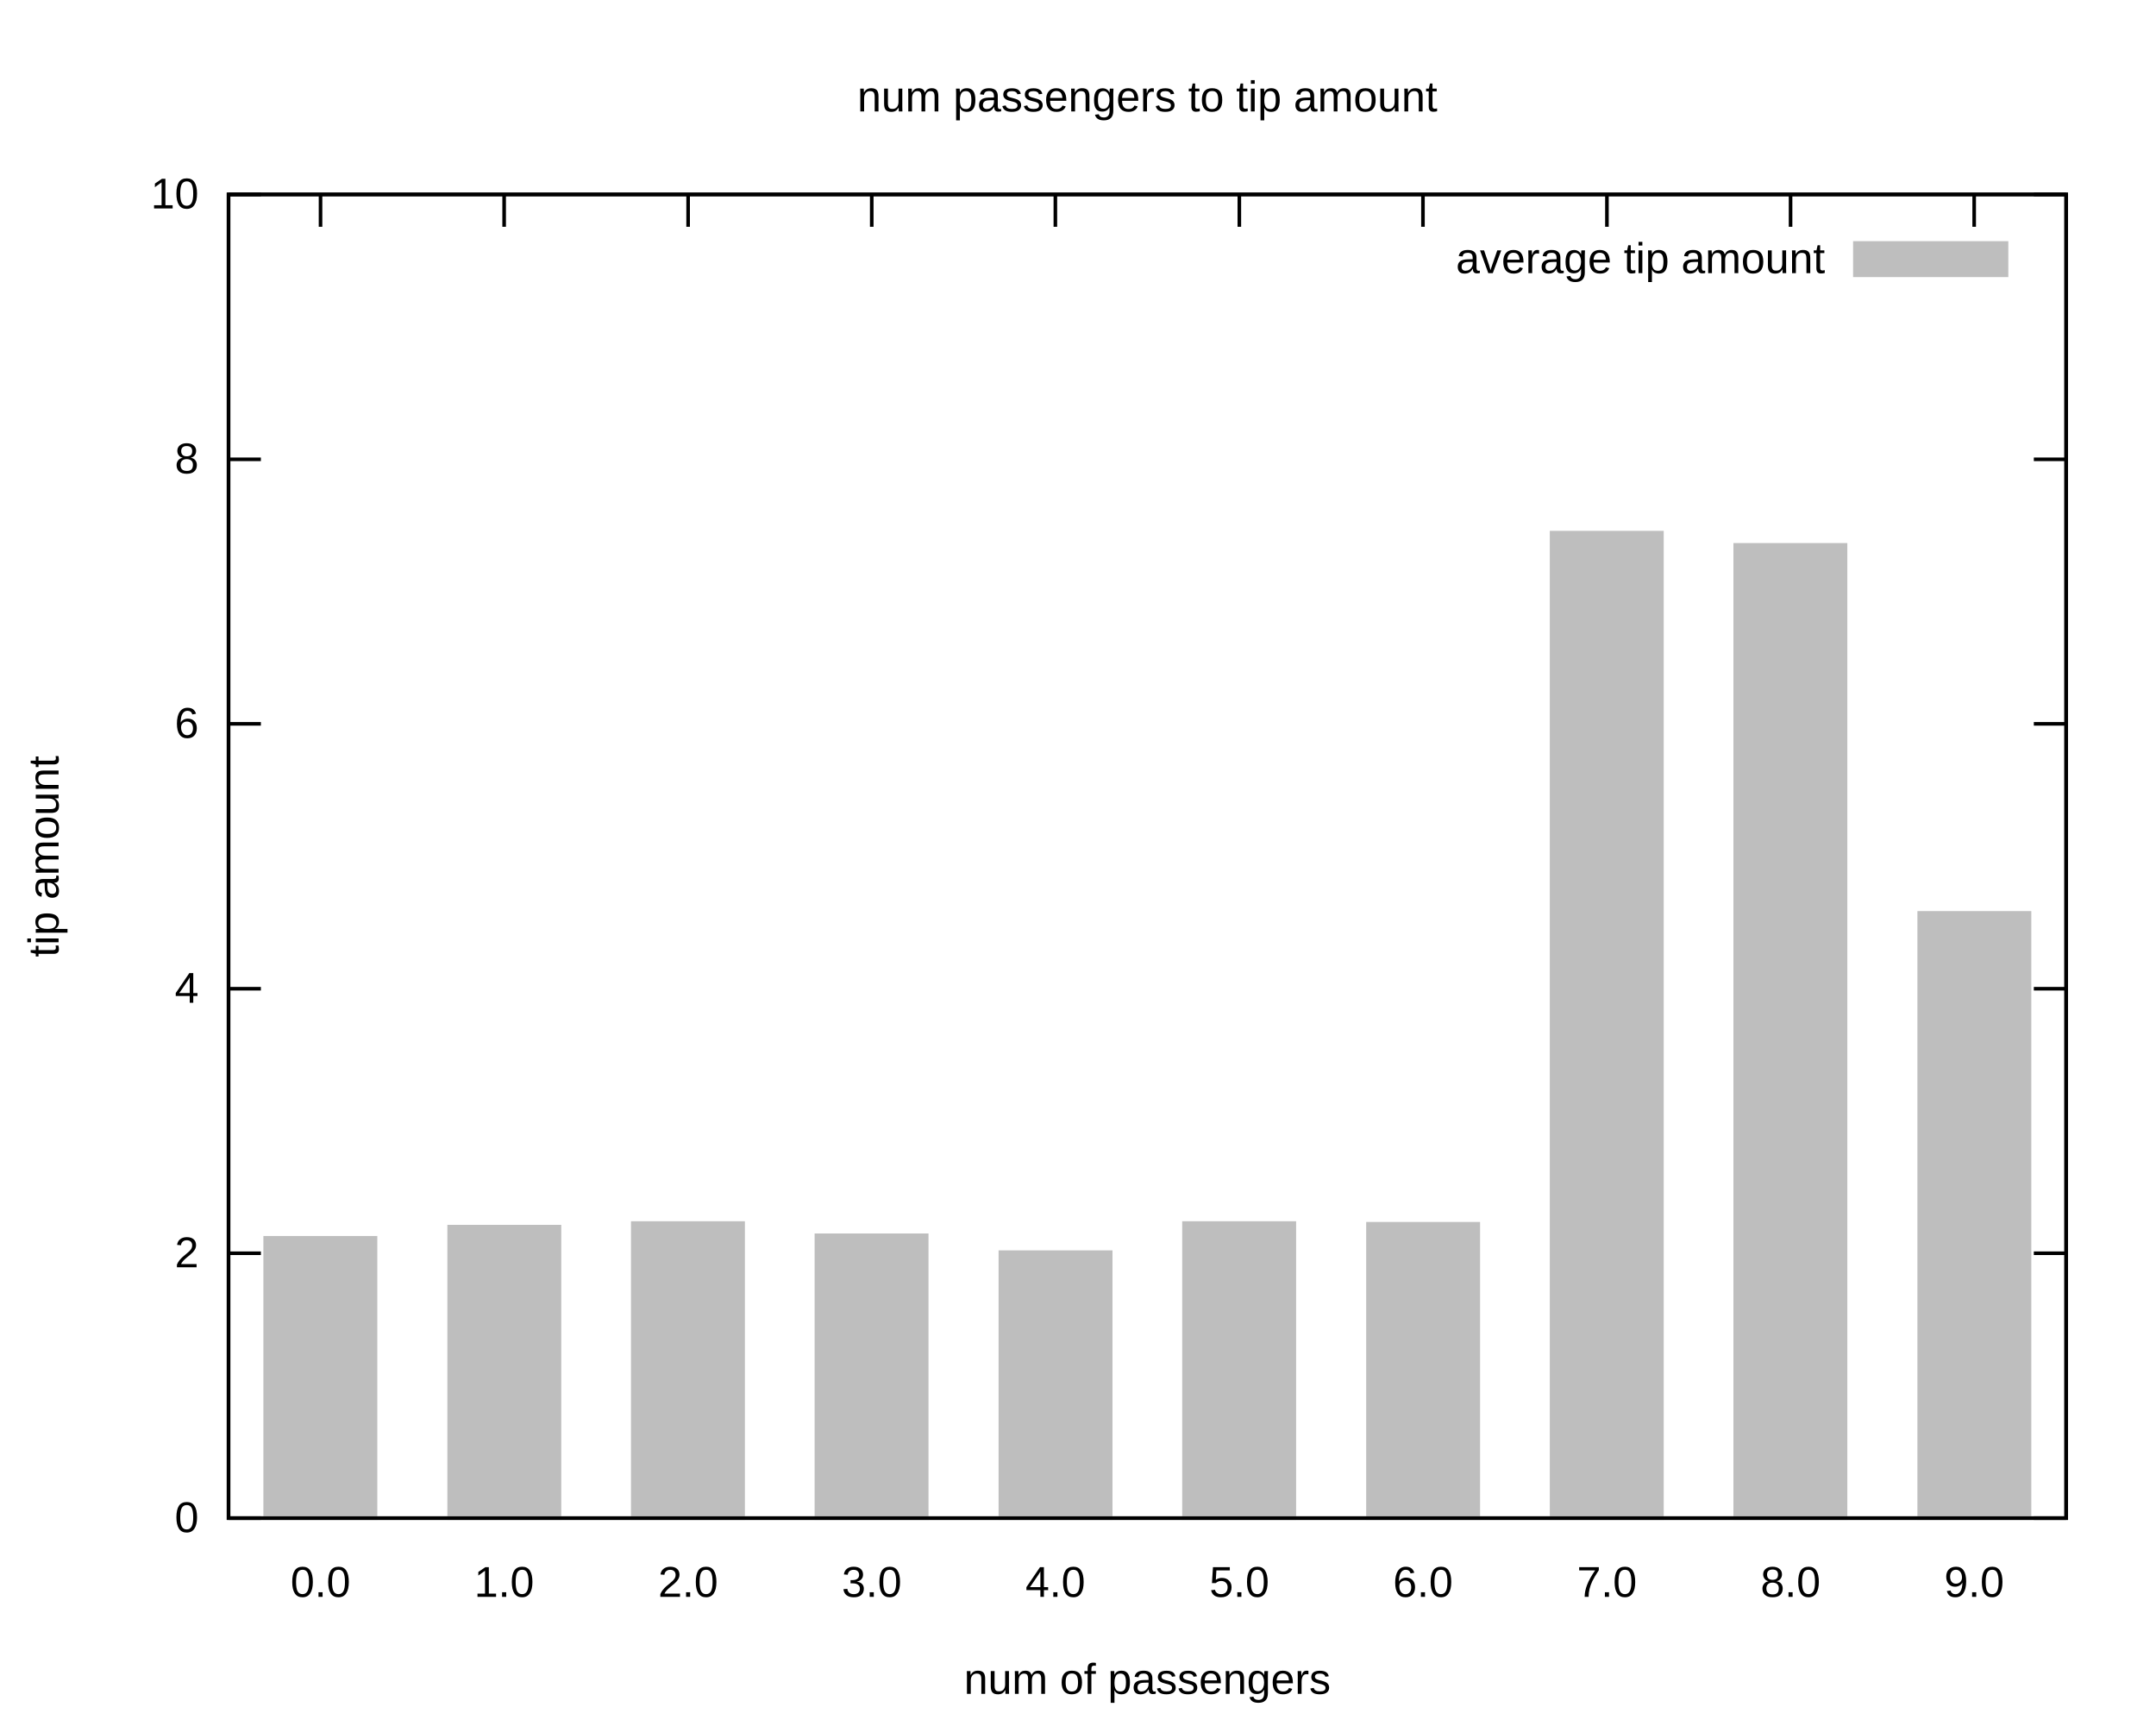
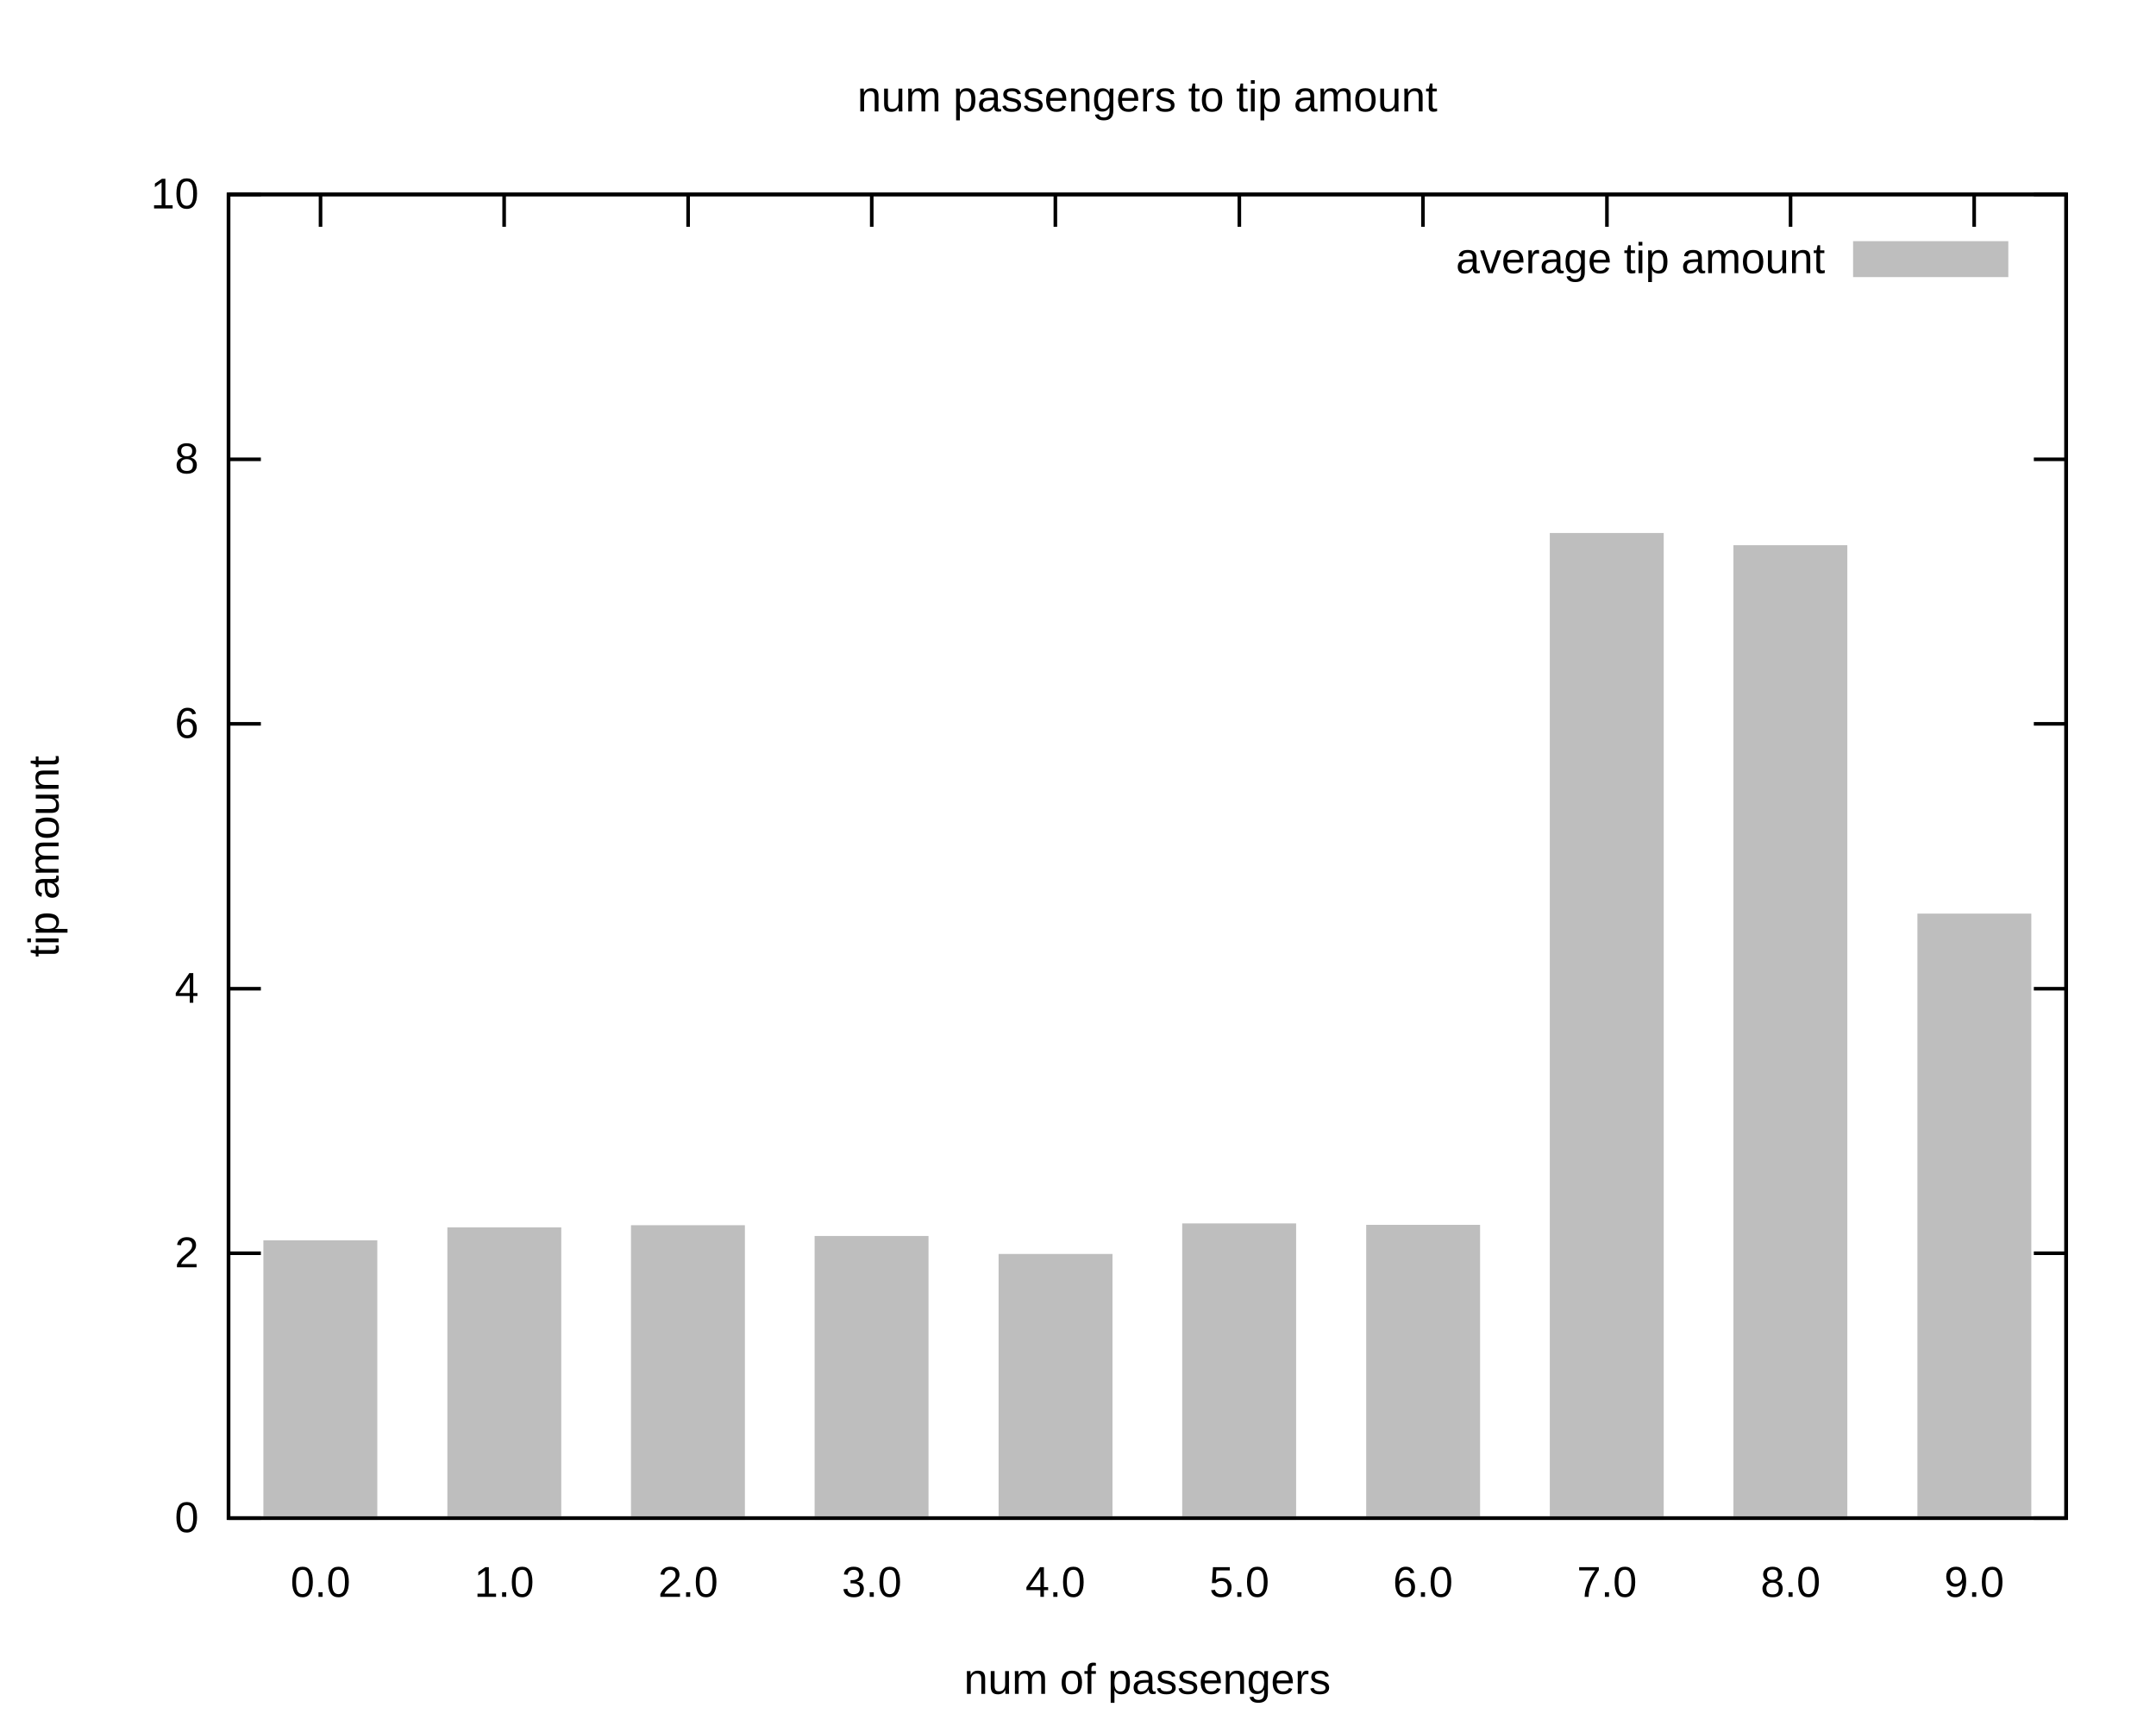
<svg xmlns="http://www.w3.org/2000/svg" xmlns:xlink="http://www.w3.org/1999/xlink" width="600" height="480" viewBox="0 0 600 480">
  <g id="gnuplot_canvas">
    <rect x="0" y="0" width="600" height="480" fill="none" />
    <defs>
      <circle id="gpDot" r="0.5" stroke-width="0.5" stroke="currentColor" />
      <path id="gpPt0" stroke-width="0.222" stroke="currentColor" d="M-1,0 h2 M0,-1 v2" />
      <path id="gpPt1" stroke-width="0.222" stroke="currentColor" d="M-1,-1 L1,1 M1,-1 L-1,1" />
      <path id="gpPt2" stroke-width="0.222" stroke="currentColor" d="M-1,0 L1,0 M0,-1 L0,1 M-1,-1 L1,1 M-1,1 L1,-1" />
      <rect id="gpPt3" stroke-width="0.222" stroke="currentColor" x="-1" y="-1" width="2" height="2" />
      <rect id="gpPt4" stroke-width="0.222" stroke="currentColor" fill="currentColor" x="-1" y="-1" width="2" height="2" />
      <circle id="gpPt5" stroke-width="0.222" stroke="currentColor" cx="0" cy="0" r="1" />
      <use xlink:href="#gpPt5" id="gpPt6" fill="currentColor" stroke="none" />
      <path id="gpPt7" stroke-width="0.222" stroke="currentColor" d="M0,-1.33 L-1.33,0.67 L1.33,0.67 z" />
      <use xlink:href="#gpPt7" id="gpPt8" fill="currentColor" stroke="none" />
      <use xlink:href="#gpPt7" id="gpPt9" stroke="currentColor" transform="rotate(180)" />
      <use xlink:href="#gpPt9" id="gpPt10" fill="currentColor" stroke="none" />
      <use xlink:href="#gpPt3" id="gpPt11" stroke="currentColor" transform="rotate(45)" />
      <use xlink:href="#gpPt11" id="gpPt12" fill="currentColor" stroke="none" />
      <path id="gpPt13" stroke-width="0.222" stroke="currentColor" d="M0,1.330 L1.265,0.411 L0.782,-1.067 L-0.782,-1.076 L-1.265,0.411 z" />
      <use xlink:href="#gpPt13" id="gpPt14" fill="currentColor" stroke="none" />
      <filter id="textbox" filterUnits="objectBoundingBox" x="0" y="0" height="1" width="1">
        <feFlood flood-color="white" flood-opacity="1" result="bgnd" />
        <feComposite in="SourceGraphic" in2="bgnd" operator="atop" />
      </filter>
      <filter id="greybox" filterUnits="objectBoundingBox" x="0" y="0" height="1" width="1">
        <feFlood flood-color="lightgrey" flood-opacity="1" result="grey" />
        <feComposite in="SourceGraphic" in2="grey" operator="atop" />
      </filter>
    </defs>
    <g fill="none" color="white" stroke="currentColor" stroke-width="1.00" stroke-linecap="butt" stroke-linejoin="miter">
</g>
    <g fill="none" color="black" stroke="currentColor" stroke-width="1.00" stroke-linecap="butt" stroke-linejoin="miter">
      <path stroke="black" d="M63.6,422.4 L72.6,422.4 M575.0,422.4 L566.0,422.4  " />
      <g transform="translate(55.3,426.3)" stroke="none" fill="black" font-family="Arial" font-size="12.00" text-anchor="end">
        <text>
          <tspan font-family="Arial"> 0</tspan>
        </text>
      </g>
    </g>
    <g fill="none" color="black" stroke="currentColor" stroke-width="1.00" stroke-linecap="butt" stroke-linejoin="miter">
      <path stroke="black" d="M63.6,348.7 L72.6,348.7 M575.0,348.7 L566.0,348.7  " />
      <g transform="translate(55.3,352.6)" stroke="none" fill="black" font-family="Arial" font-size="12.00" text-anchor="end">
        <text>
          <tspan font-family="Arial"> 2</tspan>
        </text>
      </g>
    </g>
    <g fill="none" color="black" stroke="currentColor" stroke-width="1.00" stroke-linecap="butt" stroke-linejoin="miter">
      <path stroke="black" d="M63.6,275.1 L72.6,275.1 M575.0,275.1 L566.0,275.1  " />
      <g transform="translate(55.3,279.0)" stroke="none" fill="black" font-family="Arial" font-size="12.00" text-anchor="end">
        <text>
          <tspan font-family="Arial"> 4</tspan>
        </text>
      </g>
    </g>
    <g fill="none" color="black" stroke="currentColor" stroke-width="1.00" stroke-linecap="butt" stroke-linejoin="miter">
      <path stroke="black" d="M63.6,201.4 L72.6,201.4 M575.0,201.4 L566.0,201.4  " />
      <g transform="translate(55.3,205.3)" stroke="none" fill="black" font-family="Arial" font-size="12.00" text-anchor="end">
        <text>
          <tspan font-family="Arial"> 6</tspan>
        </text>
      </g>
    </g>
    <g fill="none" color="black" stroke="currentColor" stroke-width="1.00" stroke-linecap="butt" stroke-linejoin="miter">
      <path stroke="black" d="M63.6,127.8 L72.6,127.8 M575.0,127.8 L566.0,127.8  " />
      <g transform="translate(55.3,131.7)" stroke="none" fill="black" font-family="Arial" font-size="12.00" text-anchor="end">
        <text>
          <tspan font-family="Arial"> 8</tspan>
        </text>
      </g>
    </g>
    <g fill="none" color="black" stroke="currentColor" stroke-width="1.00" stroke-linecap="butt" stroke-linejoin="miter">
      <path stroke="black" d="M63.6,54.1 L72.6,54.1 M575.0,54.1 L566.0,54.1  " />
      <g transform="translate(55.3,58.0)" stroke="none" fill="black" font-family="Arial" font-size="12.00" text-anchor="end">
        <text>
          <tspan font-family="Arial"> 10</tspan>
        </text>
      </g>
    </g>
    <g fill="none" color="black" stroke="currentColor" stroke-width="1.00" stroke-linecap="butt" stroke-linejoin="miter">
      <path stroke="black" d="M89.2,422.4 L89.2,413.4 M89.2,54.1 L89.2,63.1  " />
      <g transform="translate(89.2,444.3)" stroke="none" fill="black" font-family="Arial" font-size="12.00" text-anchor="middle">
        <text>
          <tspan font-family="Arial">0.0</tspan>
        </text>
      </g>
    </g>
    <g fill="none" color="black" stroke="currentColor" stroke-width="1.00" stroke-linecap="butt" stroke-linejoin="miter">
      <path stroke="black" d="M140.3,422.4 L140.3,413.4 M140.3,54.1 L140.3,63.1  " />
      <g transform="translate(140.3,444.3)" stroke="none" fill="black" font-family="Arial" font-size="12.00" text-anchor="middle">
        <text>
          <tspan font-family="Arial">1.0</tspan>
        </text>
      </g>
    </g>
    <g fill="none" color="black" stroke="currentColor" stroke-width="1.00" stroke-linecap="butt" stroke-linejoin="miter">
      <path stroke="black" d="M191.5,422.4 L191.5,413.4 M191.5,54.1 L191.5,63.1  " />
      <g transform="translate(191.5,444.3)" stroke="none" fill="black" font-family="Arial" font-size="12.00" text-anchor="middle">
        <text>
          <tspan font-family="Arial">2.0</tspan>
        </text>
      </g>
    </g>
    <g fill="none" color="black" stroke="currentColor" stroke-width="1.00" stroke-linecap="butt" stroke-linejoin="miter">
      <path stroke="black" d="M242.6,422.4 L242.6,413.4 M242.6,54.1 L242.6,63.1  " />
      <g transform="translate(242.6,444.3)" stroke="none" fill="black" font-family="Arial" font-size="12.00" text-anchor="middle">
        <text>
          <tspan font-family="Arial">3.0</tspan>
        </text>
      </g>
    </g>
    <g fill="none" color="black" stroke="currentColor" stroke-width="1.00" stroke-linecap="butt" stroke-linejoin="miter">
      <path stroke="black" d="M293.7,422.4 L293.7,413.4 M293.7,54.1 L293.7,63.1  " />
      <g transform="translate(293.7,444.3)" stroke="none" fill="black" font-family="Arial" font-size="12.00" text-anchor="middle">
        <text>
          <tspan font-family="Arial">4.0</tspan>
        </text>
      </g>
    </g>
    <g fill="none" color="black" stroke="currentColor" stroke-width="1.00" stroke-linecap="butt" stroke-linejoin="miter">
      <path stroke="black" d="M344.9,422.4 L344.9,413.4 M344.9,54.1 L344.9,63.1  " />
      <g transform="translate(344.9,444.3)" stroke="none" fill="black" font-family="Arial" font-size="12.00" text-anchor="middle">
        <text>
          <tspan font-family="Arial">5.0</tspan>
        </text>
      </g>
    </g>
    <g fill="none" color="black" stroke="currentColor" stroke-width="1.00" stroke-linecap="butt" stroke-linejoin="miter">
      <path stroke="black" d="M396.0,422.4 L396.0,413.4 M396.0,54.1 L396.0,63.1  " />
      <g transform="translate(396.0,444.3)" stroke="none" fill="black" font-family="Arial" font-size="12.00" text-anchor="middle">
        <text>
          <tspan font-family="Arial">6.0</tspan>
        </text>
      </g>
    </g>
    <g fill="none" color="black" stroke="currentColor" stroke-width="1.00" stroke-linecap="butt" stroke-linejoin="miter">
      <path stroke="black" d="M447.2,422.4 L447.2,413.4 M447.2,54.1 L447.2,63.1  " />
      <g transform="translate(447.2,444.3)" stroke="none" fill="black" font-family="Arial" font-size="12.00" text-anchor="middle">
        <text>
          <tspan font-family="Arial">7.0</tspan>
        </text>
      </g>
    </g>
    <g fill="none" color="black" stroke="currentColor" stroke-width="1.00" stroke-linecap="butt" stroke-linejoin="miter">
      <path stroke="black" d="M498.3,422.4 L498.3,413.4 M498.3,54.1 L498.3,63.1  " />
      <g transform="translate(498.3,444.3)" stroke="none" fill="black" font-family="Arial" font-size="12.00" text-anchor="middle">
        <text>
          <tspan font-family="Arial">8.0</tspan>
        </text>
      </g>
    </g>
    <g fill="none" color="black" stroke="currentColor" stroke-width="1.00" stroke-linecap="butt" stroke-linejoin="miter">
      <path stroke="black" d="M549.4,422.4 L549.4,413.4 M549.4,54.1 L549.4,63.1  " />
      <g transform="translate(549.4,444.3)" stroke="none" fill="black" font-family="Arial" font-size="12.00" text-anchor="middle">
        <text>
          <tspan font-family="Arial">9.0</tspan>
        </text>
      </g>
    </g>
    <g fill="none" color="black" stroke="currentColor" stroke-width="1.00" stroke-linecap="butt" stroke-linejoin="miter">
</g>
    <g fill="none" color="black" stroke="currentColor" stroke-width="1.00" stroke-linecap="butt" stroke-linejoin="miter">
      <path stroke="black" d="M63.6,54.1 L63.6,422.4 L575.0,422.4 L575.0,54.1 L63.6,54.1 Z  " />
    </g>
    <g fill="none" color="black" stroke="currentColor" stroke-width="1.00" stroke-linecap="butt" stroke-linejoin="miter">
      <g transform="translate(16.3,238.3) rotate(270)" stroke="none" fill="black" font-family="Arial" font-size="12.00" text-anchor="middle">
        <text>
          <tspan font-family="Arial">tip amount</tspan>
        </text>
      </g>
    </g>
    <g fill="none" color="black" stroke="currentColor" stroke-width="1.00" stroke-linecap="butt" stroke-linejoin="miter">
      <g transform="translate(319.3,471.3)" stroke="none" fill="black" font-family="Arial" font-size="12.00" text-anchor="middle">
        <text>
          <tspan font-family="Arial">num of passengers</tspan>
        </text>
      </g>
    </g>
    <g fill="none" color="black" stroke="currentColor" stroke-width="1.00" stroke-linecap="butt" stroke-linejoin="miter">
      <g transform="translate(319.3,31.0)" stroke="none" fill="black" font-family="Arial" font-size="12.00" text-anchor="middle">
        <text>
          <tspan font-family="Arial">num passengers to tip amount</tspan>
        </text>
      </g>
    </g>
    <g id="gnuplot_plot_1">
      <g fill="none" color="black" stroke="currentColor" stroke-width="1.00" stroke-linecap="butt" stroke-linejoin="miter">
        <g transform="translate(507.9,76.0)" stroke="none" fill="black" font-family="Arial" font-size="12.00" text-anchor="end">
          <text>
            <tspan font-family="Arial">average tip amount</tspan>
          </text>
        </g>
      </g>
      <g fill="none" color="black" stroke="currentColor" stroke-width="1.00" stroke-linecap="butt" stroke-linejoin="miter">
        <g stroke="none" shape-rendering="crispEdges">
          <polygon fill="rgb(190, 190, 190)" points="516.2,76.6 558.4,76.6 558.4,67.6 516.2,67.6 " />
        </g>
        <path stroke="rgb(190, 190, 190)" d="M516.2,76.6 L558.4,76.6 L558.4,67.6 L516.2,67.6 L516.2,76.6 Z  " />
      </g>
      <g fill="none" color="black" stroke="currentColor" stroke-width="1.00" stroke-linecap="butt" stroke-linejoin="miter">
        <g stroke="none" shape-rendering="crispEdges">
-           <polygon fill="rgb(190, 190, 190)" points="73.8,422.4 104.6,422.4 104.6,344.3 73.8,344.3 " />
-         </g>
-         <path stroke="rgb(190, 190, 190)" d="M73.8,422.4 L73.8,344.4 L104.5,344.4 L104.5,422.4 L73.8,422.4 Z  " />
-         <g stroke="none" shape-rendering="crispEdges">
-           <polygon fill="rgb(190, 190, 190)" points="125.0,422.4 155.8,422.4 155.8,341.2 125.0,341.2 " />
-         </g>
-         <path stroke="rgb(190, 190, 190)" d="M125.0,422.4 L125.0,341.3 L155.7,341.3 L155.7,422.4 L125.0,422.4 Z  " />
-         <g stroke="none" shape-rendering="crispEdges">
-           <polygon fill="rgb(190, 190, 190)" points="176.1,422.4 206.9,422.4 206.9,340.2 176.1,340.2 " />
-         </g>
-         <path stroke="rgb(190, 190, 190)" d="M176.1,422.4 L176.1,340.3 L206.8,340.3 L206.8,422.4 L176.1,422.4 Z  " />
-         <g stroke="none" shape-rendering="crispEdges">
-           <polygon fill="rgb(190, 190, 190)" points="227.2,422.4 258.0,422.4 258.0,343.6 227.2,343.6 " />
-         </g>
-         <path stroke="rgb(190, 190, 190)" d="M227.2,422.4 L227.2,343.7 L257.9,343.7 L257.9,422.4 L227.2,422.4 Z  " />
-         <g stroke="none" shape-rendering="crispEdges">
-           <polygon fill="rgb(190, 190, 190)" points="278.4,422.4 309.2,422.4 309.2,348.3 278.4,348.3 " />
-         </g>
-         <path stroke="rgb(190, 190, 190)" d="M278.4,422.4 L278.4,348.4 L309.1,348.4 L309.1,422.4 L278.4,422.4 Z  " />
-         <g stroke="none" shape-rendering="crispEdges">
-           <polygon fill="rgb(190, 190, 190)" points="329.5,422.4 360.3,422.4 360.3,340.2 329.5,340.2 " />
-         </g>
-         <path stroke="rgb(190, 190, 190)" d="M329.5,422.4 L329.5,340.3 L360.2,340.3 L360.2,422.4 L329.5,422.4 Z  " />
-         <g stroke="none" shape-rendering="crispEdges">
-           <polygon fill="rgb(190, 190, 190)" points="380.7,422.4 411.5,422.4 411.5,340.4 380.7,340.4 " />
-         </g>
-         <path stroke="rgb(190, 190, 190)" d="M380.7,422.4 L380.7,340.5 L411.4,340.5 L411.4,422.4 L380.7,422.4 Z  " />
-         <g stroke="none" shape-rendering="crispEdges">
-           <polygon fill="rgb(190, 190, 190)" points="431.8,422.4 462.6,422.4 462.6,148.1 431.8,148.1 " />
-         </g>
-         <path stroke="rgb(190, 190, 190)" d="M431.8,422.4 L431.8,148.2 L462.5,148.2 L462.5,422.4 L431.8,422.4 Z  " />
-         <g stroke="none" shape-rendering="crispEdges">
-           <polygon fill="rgb(190, 190, 190)" points="482.9,422.4 513.7,422.4 513.7,151.5 482.9,151.5 " />
-         </g>
-         <path stroke="rgb(190, 190, 190)" d="M482.9,422.4 L482.9,151.6 L513.6,151.6 L513.6,422.4 L482.9,422.4 Z  " />
-         <g stroke="none" shape-rendering="crispEdges">
-           <polygon fill="rgb(190, 190, 190)" points="534.1,422.4 564.9,422.4 564.9,253.9 534.1,253.9 " />
-         </g>
-         <path stroke="rgb(190, 190, 190)" d="M534.1,422.4 L534.1,254.0 L564.8,254.0 L564.8,422.4 L534.1,422.4 Z  " />
+           <polygon fill="rgb(190, 190, 190)" points="73.8,422.4 104.6,422.4 104.6,345.5 73.8,345.5 " />
+         </g>
+         <path stroke="rgb(190, 190, 190)" d="M73.8,422.4 L73.8,345.6 L104.5,345.6 L104.5,422.4 L73.8,422.4 Z  " />
+         <g stroke="none" shape-rendering="crispEdges">
+           <polygon fill="rgb(190, 190, 190)" points="125.0,422.4 155.8,422.4 155.8,341.9 125.0,341.9 " />
+         </g>
+         <path stroke="rgb(190, 190, 190)" d="M125.0,422.4 L125.0,342.0 L155.7,342.0 L155.7,422.4 L125.0,422.4 Z  " />
+         <g stroke="none" shape-rendering="crispEdges">
+           <polygon fill="rgb(190, 190, 190)" points="176.1,422.4 206.9,422.4 206.9,341.3 176.1,341.3 " />
+         </g>
+         <path stroke="rgb(190, 190, 190)" d="M176.1,422.4 L176.1,341.4 L206.8,341.4 L206.8,422.4 L176.1,422.4 Z  " />
+         <g stroke="none" shape-rendering="crispEdges">
+           <polygon fill="rgb(190, 190, 190)" points="227.2,422.4 258.0,422.4 258.0,344.3 227.2,344.3 " />
+         </g>
+         <path stroke="rgb(190, 190, 190)" d="M227.2,422.4 L227.2,344.4 L257.9,344.4 L257.9,422.4 L227.2,422.4 Z  " />
+         <g stroke="none" shape-rendering="crispEdges">
+           <polygon fill="rgb(190, 190, 190)" points="278.4,422.4 309.2,422.4 309.2,349.3 278.4,349.3 " />
+         </g>
+         <path stroke="rgb(190, 190, 190)" d="M278.4,422.4 L278.4,349.4 L309.1,349.4 L309.1,422.4 L278.4,422.4 Z  " />
+         <g stroke="none" shape-rendering="crispEdges">
+           <polygon fill="rgb(190, 190, 190)" points="329.5,422.4 360.3,422.4 360.3,340.8 329.5,340.8 " />
+         </g>
+         <path stroke="rgb(190, 190, 190)" d="M329.5,422.4 L329.5,340.9 L360.2,340.9 L360.2,422.4 L329.5,422.4 Z  " />
+         <g stroke="none" shape-rendering="crispEdges">
+           <polygon fill="rgb(190, 190, 190)" points="380.7,422.4 411.5,422.4 411.5,341.2 380.7,341.2 " />
+         </g>
+         <path stroke="rgb(190, 190, 190)" d="M380.7,422.4 L380.7,341.3 L411.4,341.3 L411.4,422.4 L380.7,422.4 Z  " />
+         <g stroke="none" shape-rendering="crispEdges">
+           <polygon fill="rgb(190, 190, 190)" points="431.8,422.4 462.6,422.4 462.6,148.7 431.8,148.7 " />
+         </g>
+         <path stroke="rgb(190, 190, 190)" d="M431.8,422.4 L431.8,148.8 L462.5,148.8 L462.5,422.4 L431.8,422.4 Z  " />
+         <g stroke="none" shape-rendering="crispEdges">
+           <polygon fill="rgb(190, 190, 190)" points="482.9,422.4 513.7,422.4 513.7,152.1 482.9,152.1 " />
+         </g>
+         <path stroke="rgb(190, 190, 190)" d="M482.9,422.4 L482.9,152.2 L513.6,152.2 L513.6,422.4 L482.9,422.4 Z  " />
+         <g stroke="none" shape-rendering="crispEdges">
+           <polygon fill="rgb(190, 190, 190)" points="534.1,422.4 564.9,422.4 564.9,254.6 534.1,254.6 " />
+         </g>
+         <path stroke="rgb(190, 190, 190)" d="M534.1,422.4 L534.1,254.7 L564.8,254.7 L564.8,422.4 L534.1,422.4 Z  " />
      </g>
    </g>
    <g fill="none" color="white" stroke="rgb(190, 190, 190)" stroke-width="2.00" stroke-linecap="butt" stroke-linejoin="miter">
</g>
    <g fill="none" color="black" stroke="currentColor" stroke-width="2.00" stroke-linecap="butt" stroke-linejoin="miter">
</g>
    <g fill="none" color="black" stroke="black" stroke-width="1.00" stroke-linecap="butt" stroke-linejoin="miter">
</g>
    <g fill="none" color="black" stroke="currentColor" stroke-width="1.00" stroke-linecap="butt" stroke-linejoin="miter">
      <path stroke="black" d="M63.6,54.1 L63.6,422.4 L575.0,422.4 L575.0,54.1 L63.6,54.1 Z  " />
    </g>
    <g fill="none" color="black" stroke="currentColor" stroke-width="1.00" stroke-linecap="butt" stroke-linejoin="miter">
</g>
  </g>
</svg>
